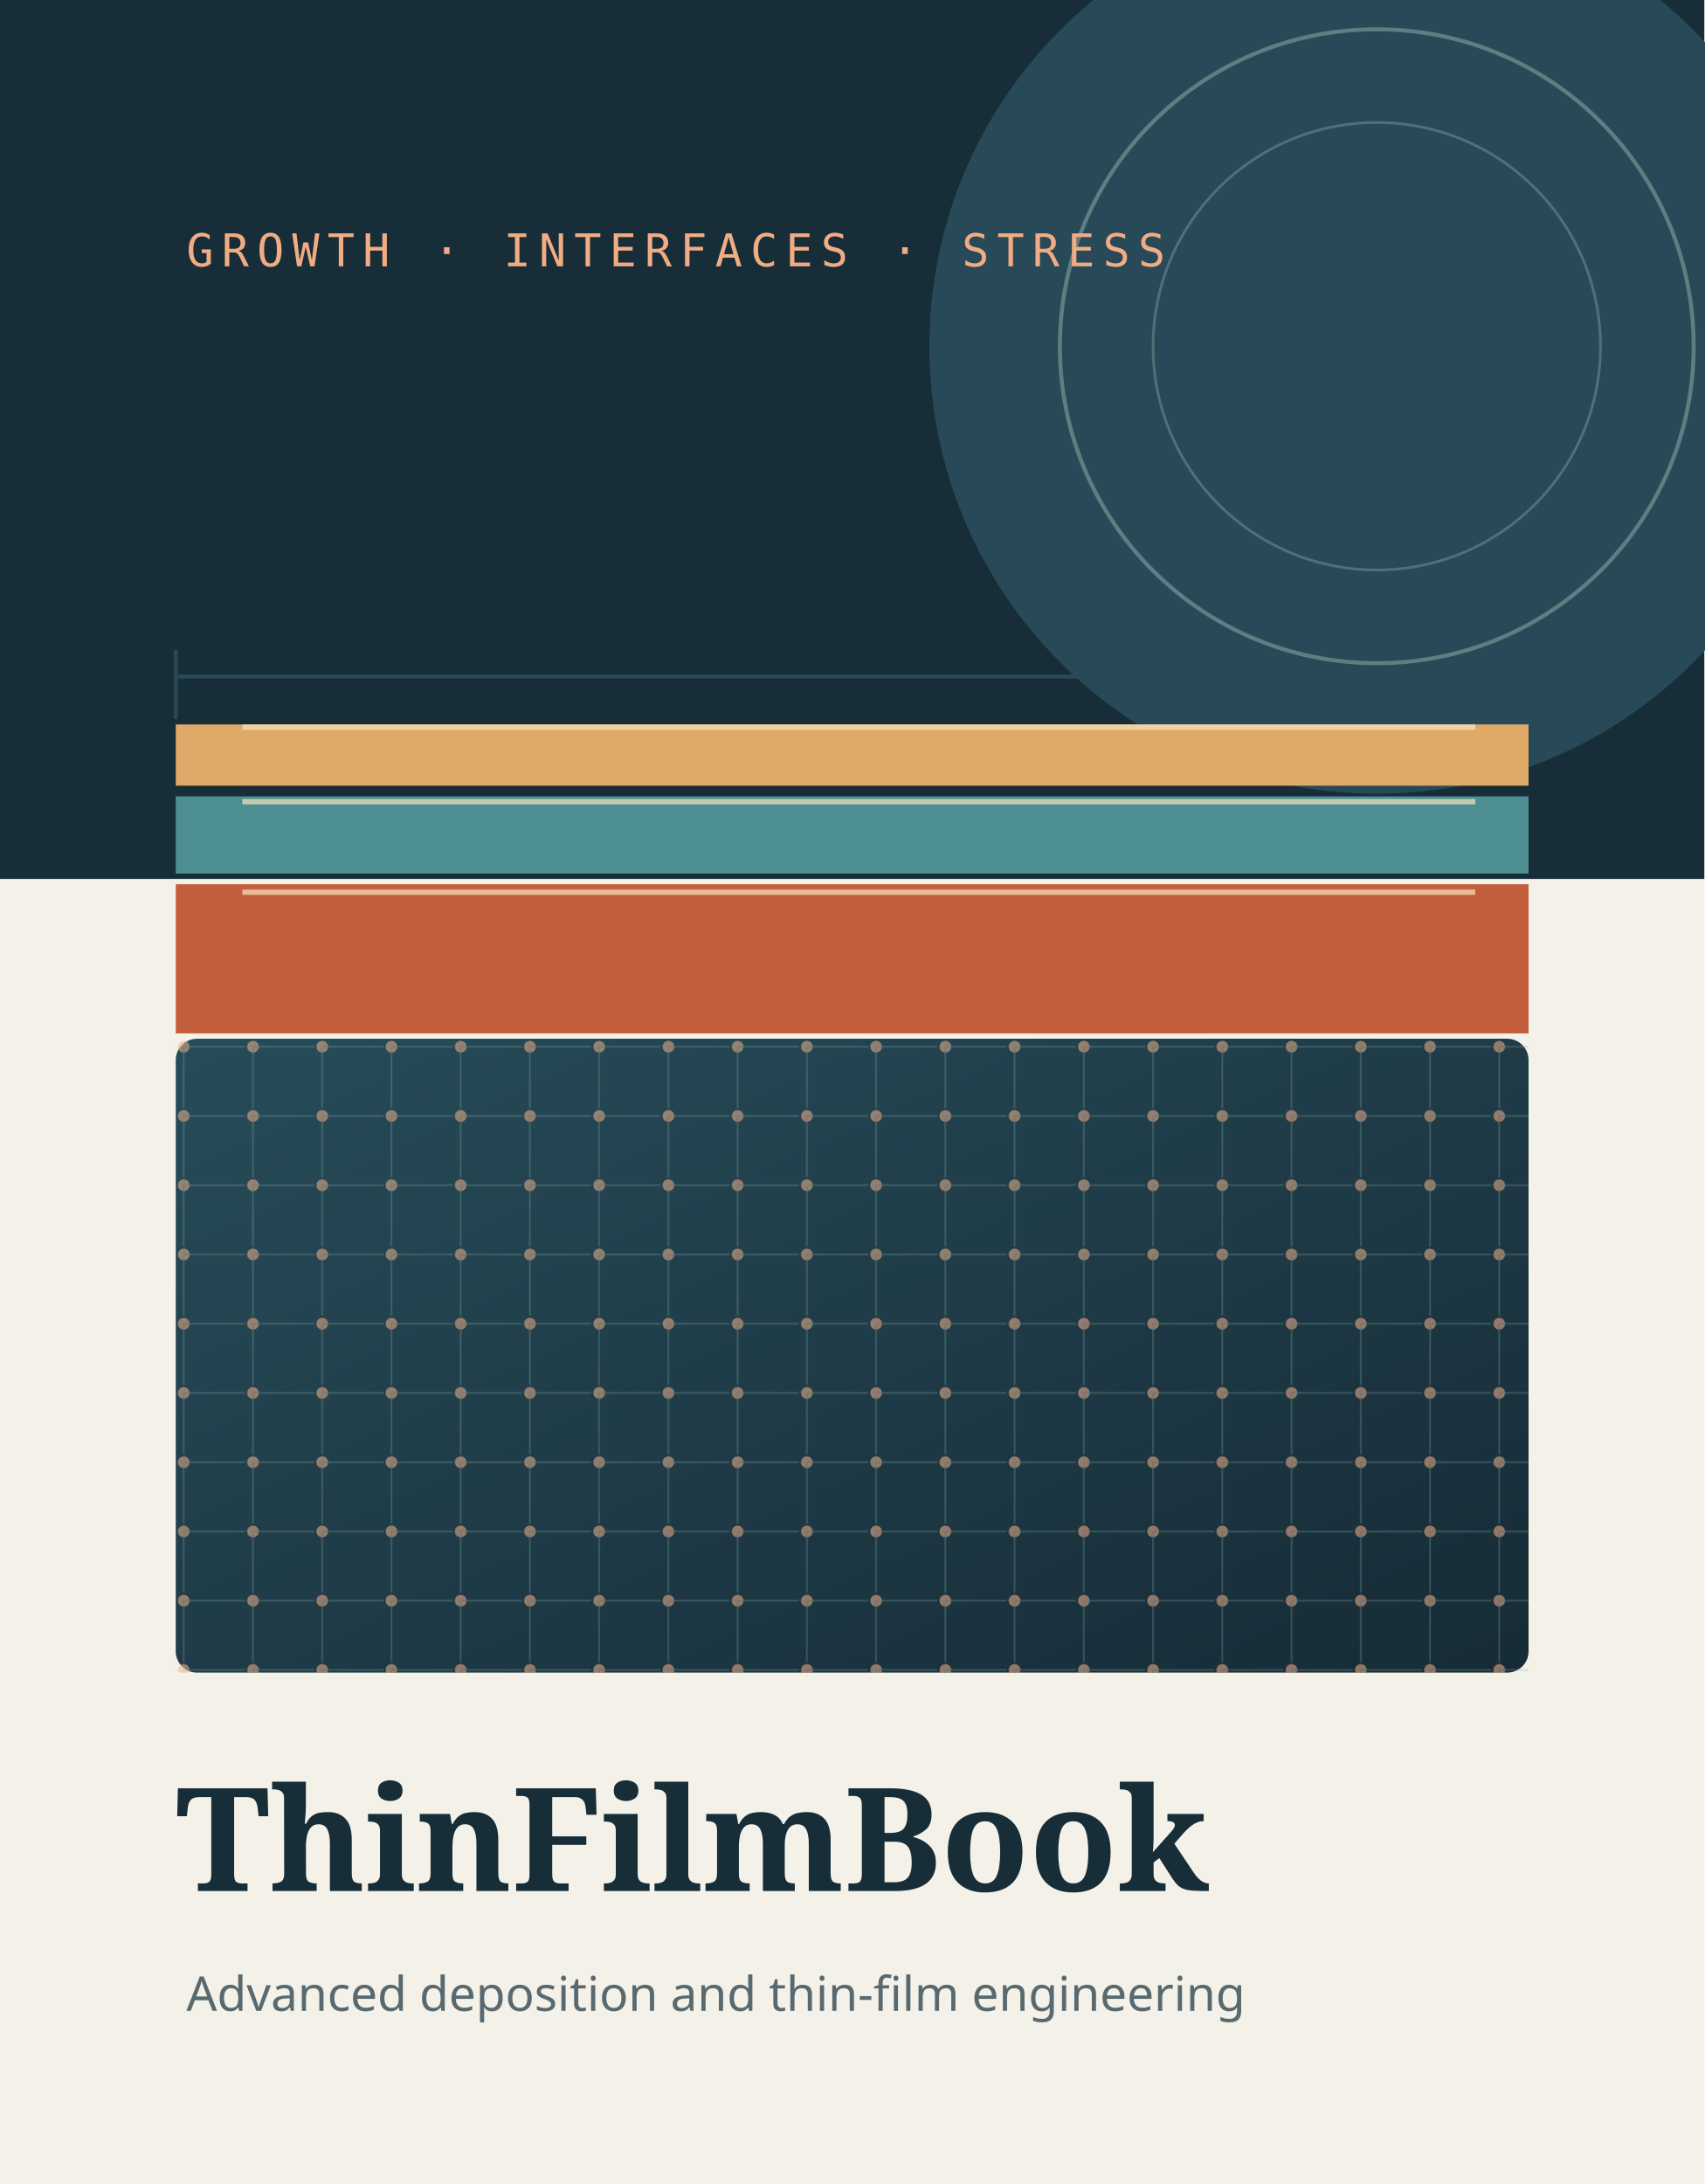
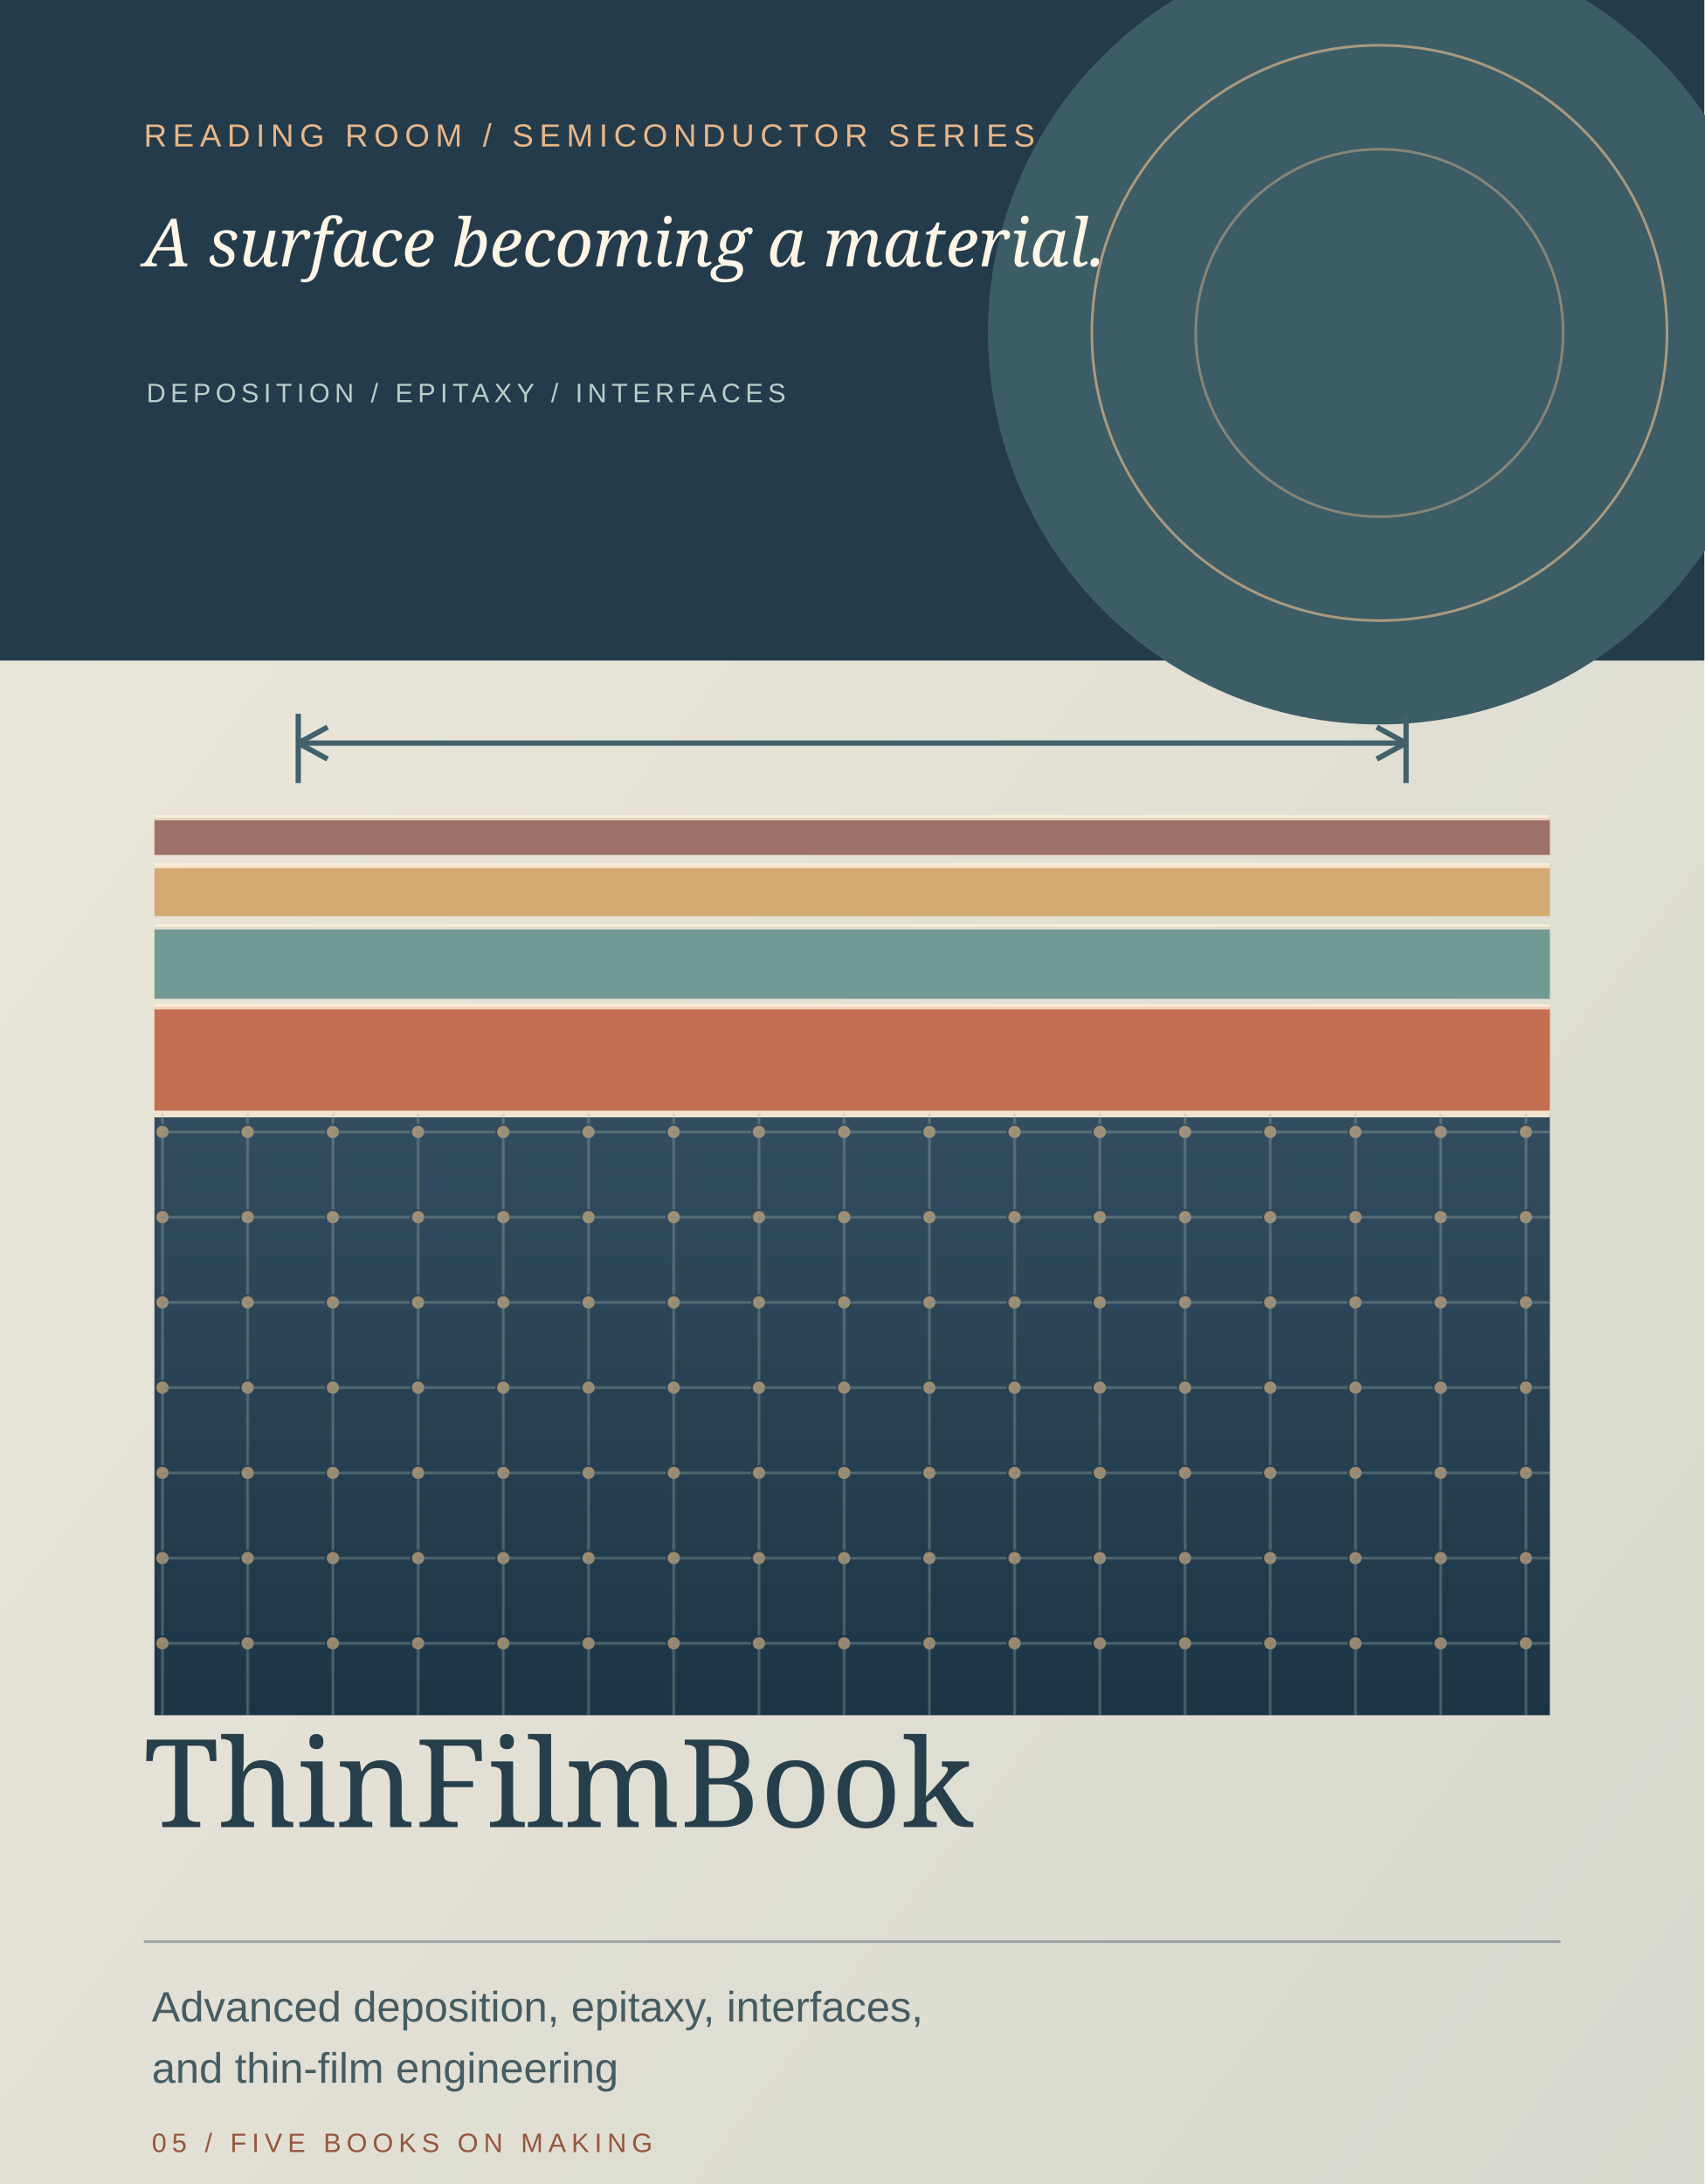
- <svg xmlns="http://www.w3.org/2000/svg" viewBox="0 0 640 820" role="img" aria-labelledby="cover-title cover-description">
+ <svg xmlns="http://www.w3.org/2000/svg" viewBox="0 0 640 820" role="img" aria-labelledby="title desc">
  <defs>
-     <linearGradient id="substrate" x1="0" x2="1" y1="0" y2="1">
-       <stop offset="0" stop-color="#274c59" />
-       <stop offset="1" stop-color="#162b36" />
+     <linearGradient id="paper" x1="0" y1="0" x2="1" y2="1">
+       <stop stop-color="#eee8dc" />
+       <stop offset="1" stop-color="#d8d9ce" />
    </linearGradient>
-     <pattern id="lattice" width="26" height="26" patternUnits="userSpaceOnUse">
-       <circle cx="3" cy="3" r="2.2" fill="#f5b186" />
-       <path d="M3 3h26M3 3v26" stroke="#8da9a7" stroke-width=".7" opacity=".48" />
+     <linearGradient id="substrate" x1="0" x2="0" y1="0" y2="1">
+       <stop stop-color="#334d60" />
+       <stop offset="1" stop-color="#1c3546" />
+     </linearGradient>
+     <pattern id="lattice" width="32" height="32" patternUnits="userSpaceOnUse">
+       <circle cx="3" cy="3" r="2.3" fill="#e9b982" />
+       <path d="M3 3h32M3 3v32" fill="none" stroke="#aabbb4" stroke-opacity=".52" stroke-width="1" />
    </pattern>
  </defs>
-   <rect width="640" height="820" fill="#f4f1e8" />
-   <path d="M0 0h640v330H0z" fill="#172d38" />
-   <circle cx="517" cy="130" r="168" fill="#284957" />
-   <circle cx="517" cy="130" r="119" fill="none" stroke="#8ea9a5" stroke-width="1.5" opacity=".55" />
-   <circle cx="517" cy="130" r="84" fill="none" stroke="#8ea9a5" stroke-width="1" opacity=".4" />
-   <g transform="translate(66 390)">
-     <rect width="508" height="238" rx="8" fill="url(#substrate)" />
-     <rect x="0" y="-58" width="508" height="56" fill="#c35e3c" />
-     <rect x="0" y="-91" width="508" height="29" fill="#4e8f93" />
-     <rect x="0" y="-118" width="508" height="23" fill="#dfaa68" />
-     <path d="M25 -117h463M25 -89h463M25 -55h463" stroke="#f5e4bf" stroke-width="2" opacity=".7" />
-     <path d="M0 0h508v238H0z" fill="url(#lattice)" opacity=".55" />
-     <path d="M0 -120v-26M508 -120v-26M0 -136h508" fill="none" stroke="#284957" stroke-width="1.5" />
+   <rect width="640" height="820" fill="url(#paper)" />
+   <path d="M0 0h640v248H0z" fill="#243b4b" />
+   <circle cx="518" cy="125" r="147" fill="#3c5c66" />
+   <circle cx="518" cy="125" r="108" fill="none" stroke="#d5b28a" stroke-opacity=".72" />
+   <circle cx="518" cy="125" r="69" fill="none" stroke="#d5b28a" stroke-opacity=".48" />
+   <text x="54" y="55" fill="#e8b689" font-family="Arial,sans-serif" font-size="12" letter-spacing="2.2">READING ROOM  /  SEMICONDUCTOR SERIES</text>
+   <text x="54" y="100" fill="#fff5e7" font-family="Georgia,serif" font-size="25" font-style="italic">A surface becoming a material.</text>
+   <text x="55" y="151" fill="#b9cfca" font-family="Arial,sans-serif" font-size="10" letter-spacing="1.8">DEPOSITION   /   EPITAXY   /   INTERFACES</text>
+   <g transform="translate(58 294)">
+     <path d="M0 124h524v226H0z" fill="url(#substrate)" />
+     <path d="M0 124h524" stroke="#f2e5cf" stroke-width="3" />
+     <path d="M0 84h524v39H0z" fill="#c46f50" />
+     <path d="M0 54h524v27H0z" fill="#719a94" />
+     <path d="M0 31h524v19H0z" fill="#d4aa72" />
+     <path d="M0 13h524v14H0z" fill="#9e7168" />
+     <path d="M0 84h524M0 54h524M0 31h524M0 13h524" stroke="#fff1da" stroke-opacity=".76" stroke-width="2" />
+     <path d="M0 124h524v226H0z" fill="url(#lattice)" opacity=".62" />
+     <path d="M54 0v-26m416 26v-26M54-15h416" fill="none" stroke="#42616a" stroke-width="2" />
+     <path d="m54-15 11-6m-11 6 11 6m405-6-11-6m11 6-11 6" fill="none" stroke="#42616a" stroke-width="2" />
  </g>
-   <text x="70" y="100" fill="#f2ac84" font-family="ui-monospace,monospace" font-size="17" letter-spacing="3">GROWTH · INTERFACES · STRESS</text>
-   <text x="66" y="710" fill="#172d38" font-family="Georgia,serif" font-size="54" font-weight="bold">ThinFilmBook</text>
-   <text x="70" y="755" fill="#586a70" font-family="ui-sans-serif,system-ui" font-size="18">Advanced deposition and thin-film engineering</text>
+   <path d="M54 729h532" stroke="#334d60" stroke-opacity=".4" />
+   <text x="54" y="686" fill="#273e4b" font-family="Georgia,serif" font-size="46">ThinFilmBook</text>
+   <text x="57" y="759" fill="#455d62" font-family="Arial,sans-serif" font-size="16">Advanced deposition, epitaxy, interfaces,</text>
+   <text x="57" y="782" fill="#455d62" font-family="Arial,sans-serif" font-size="16">and thin-film engineering</text>
+   <text x="57" y="808" fill="#94563e" font-family="Arial,sans-serif" font-size="10" letter-spacing="2">05   /   FIVE BOOKS ON MAKING</text>
</svg>
